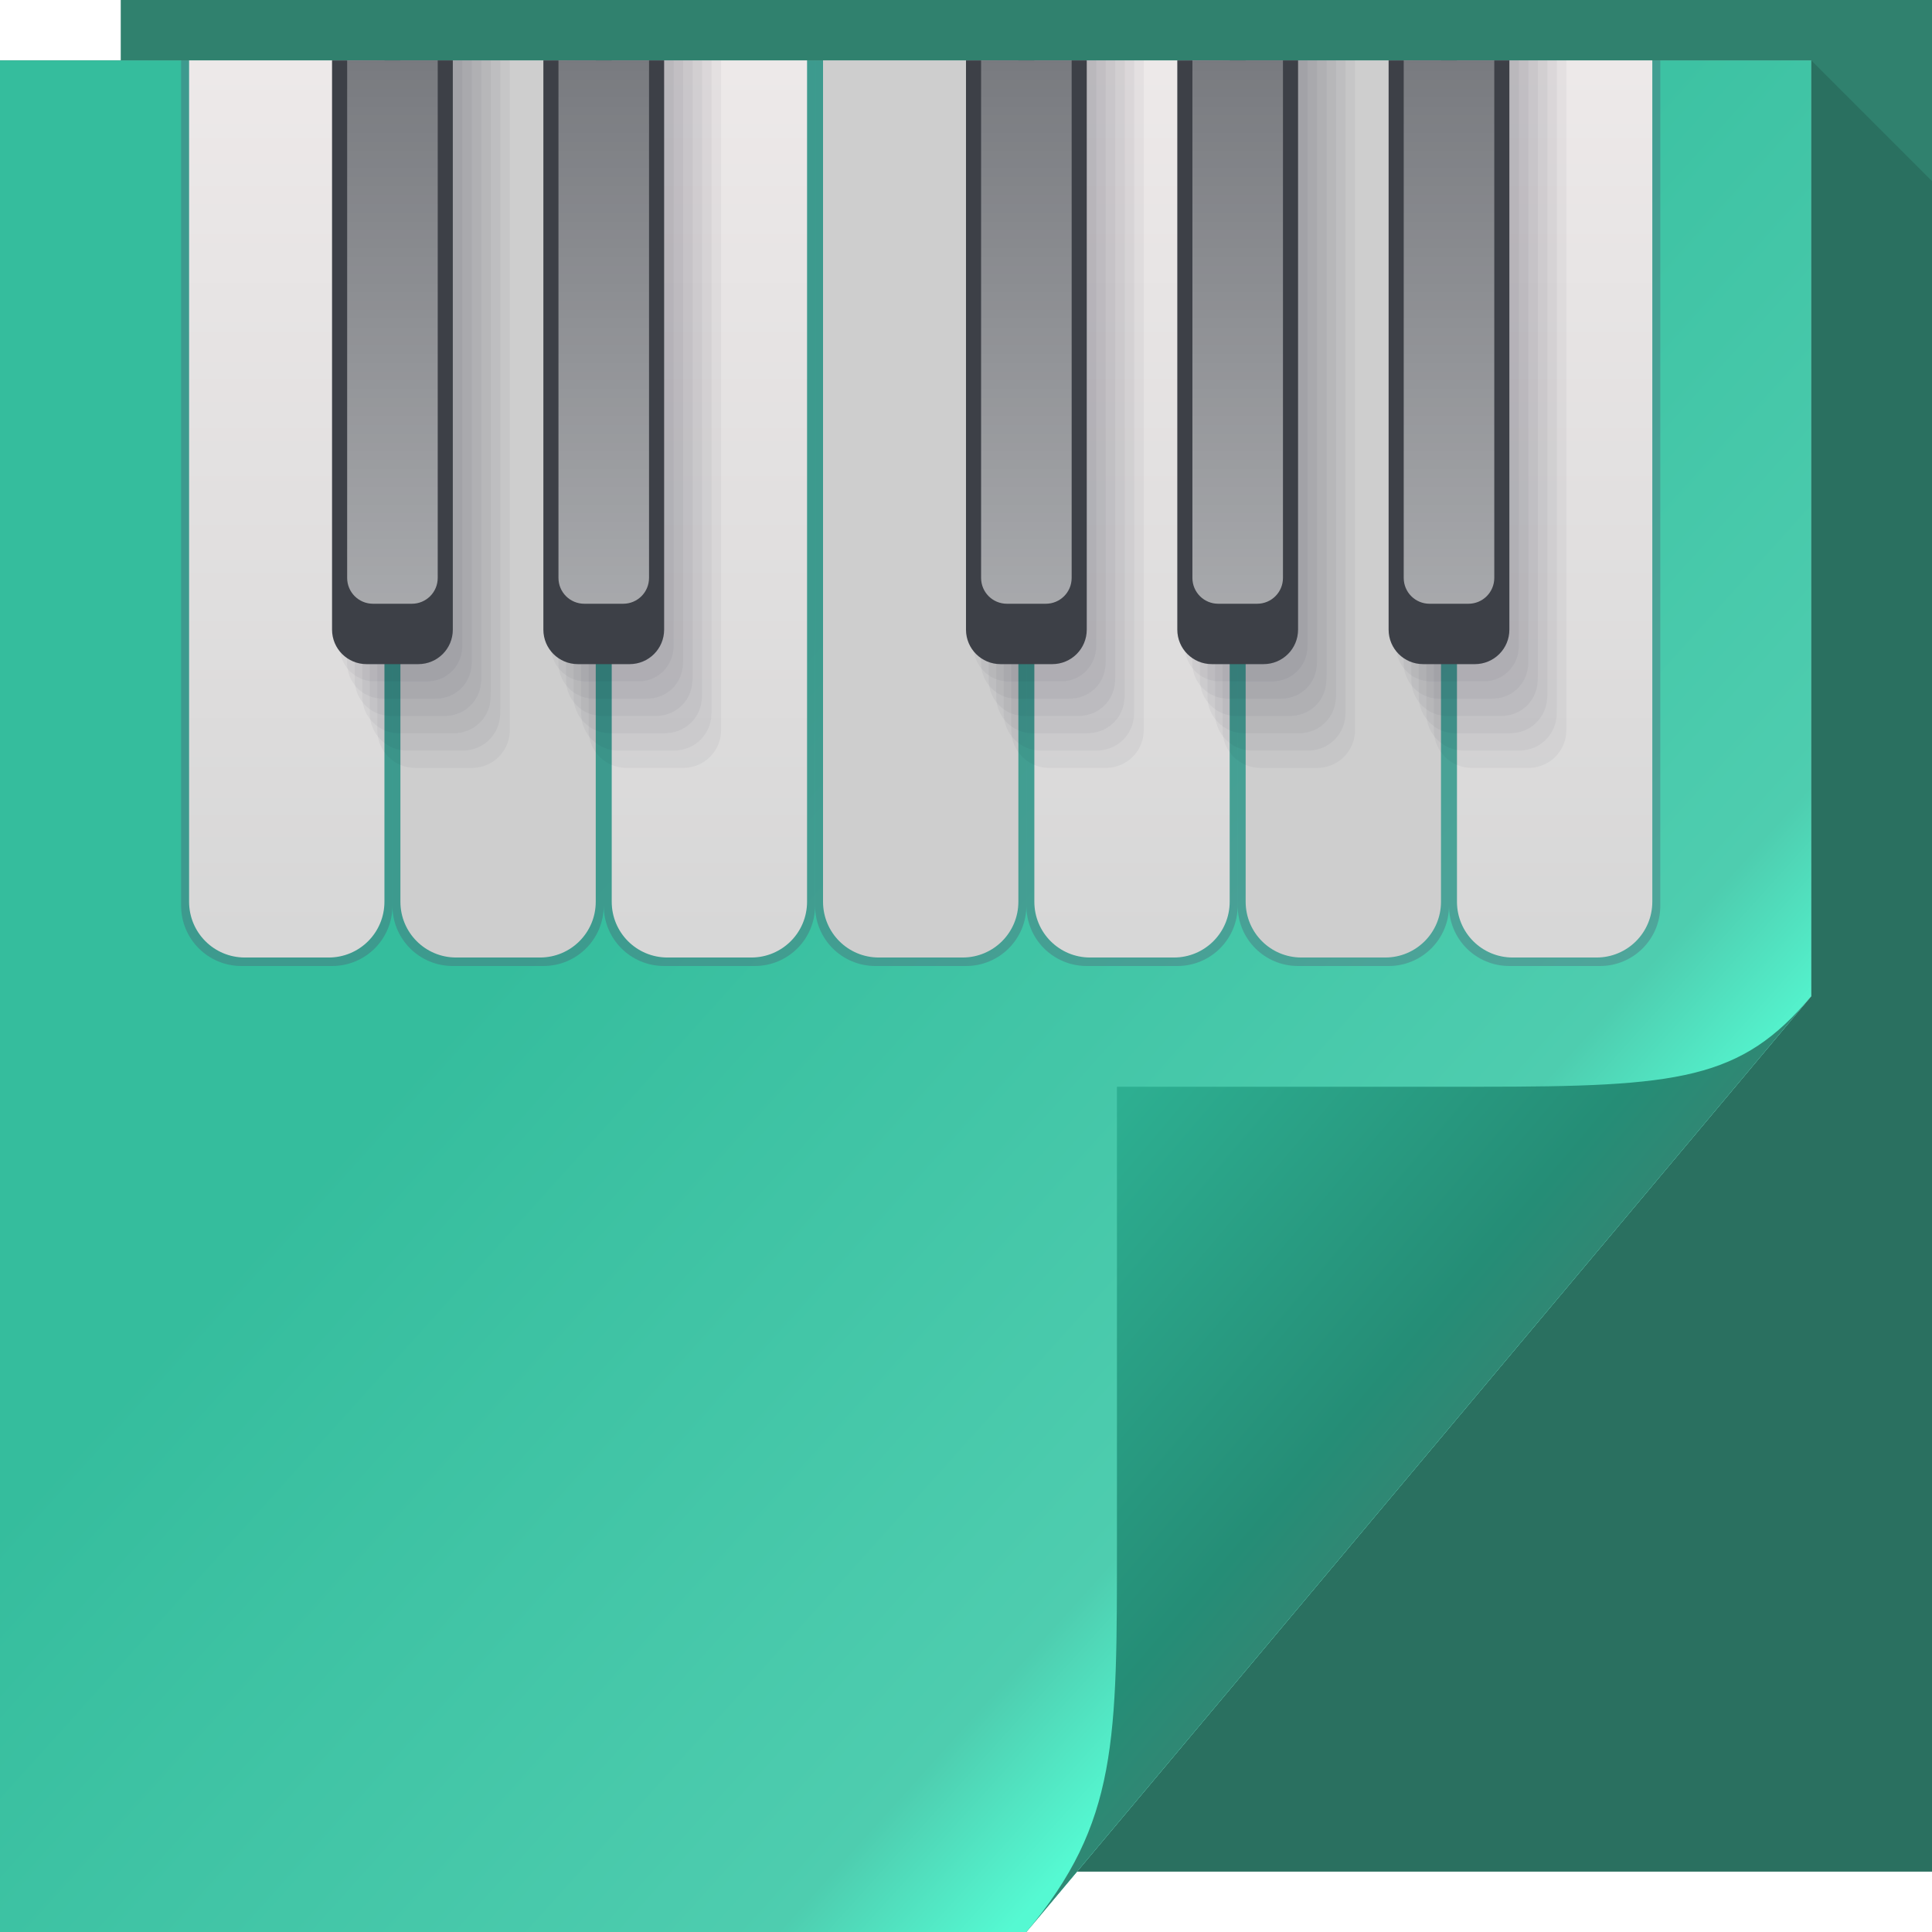
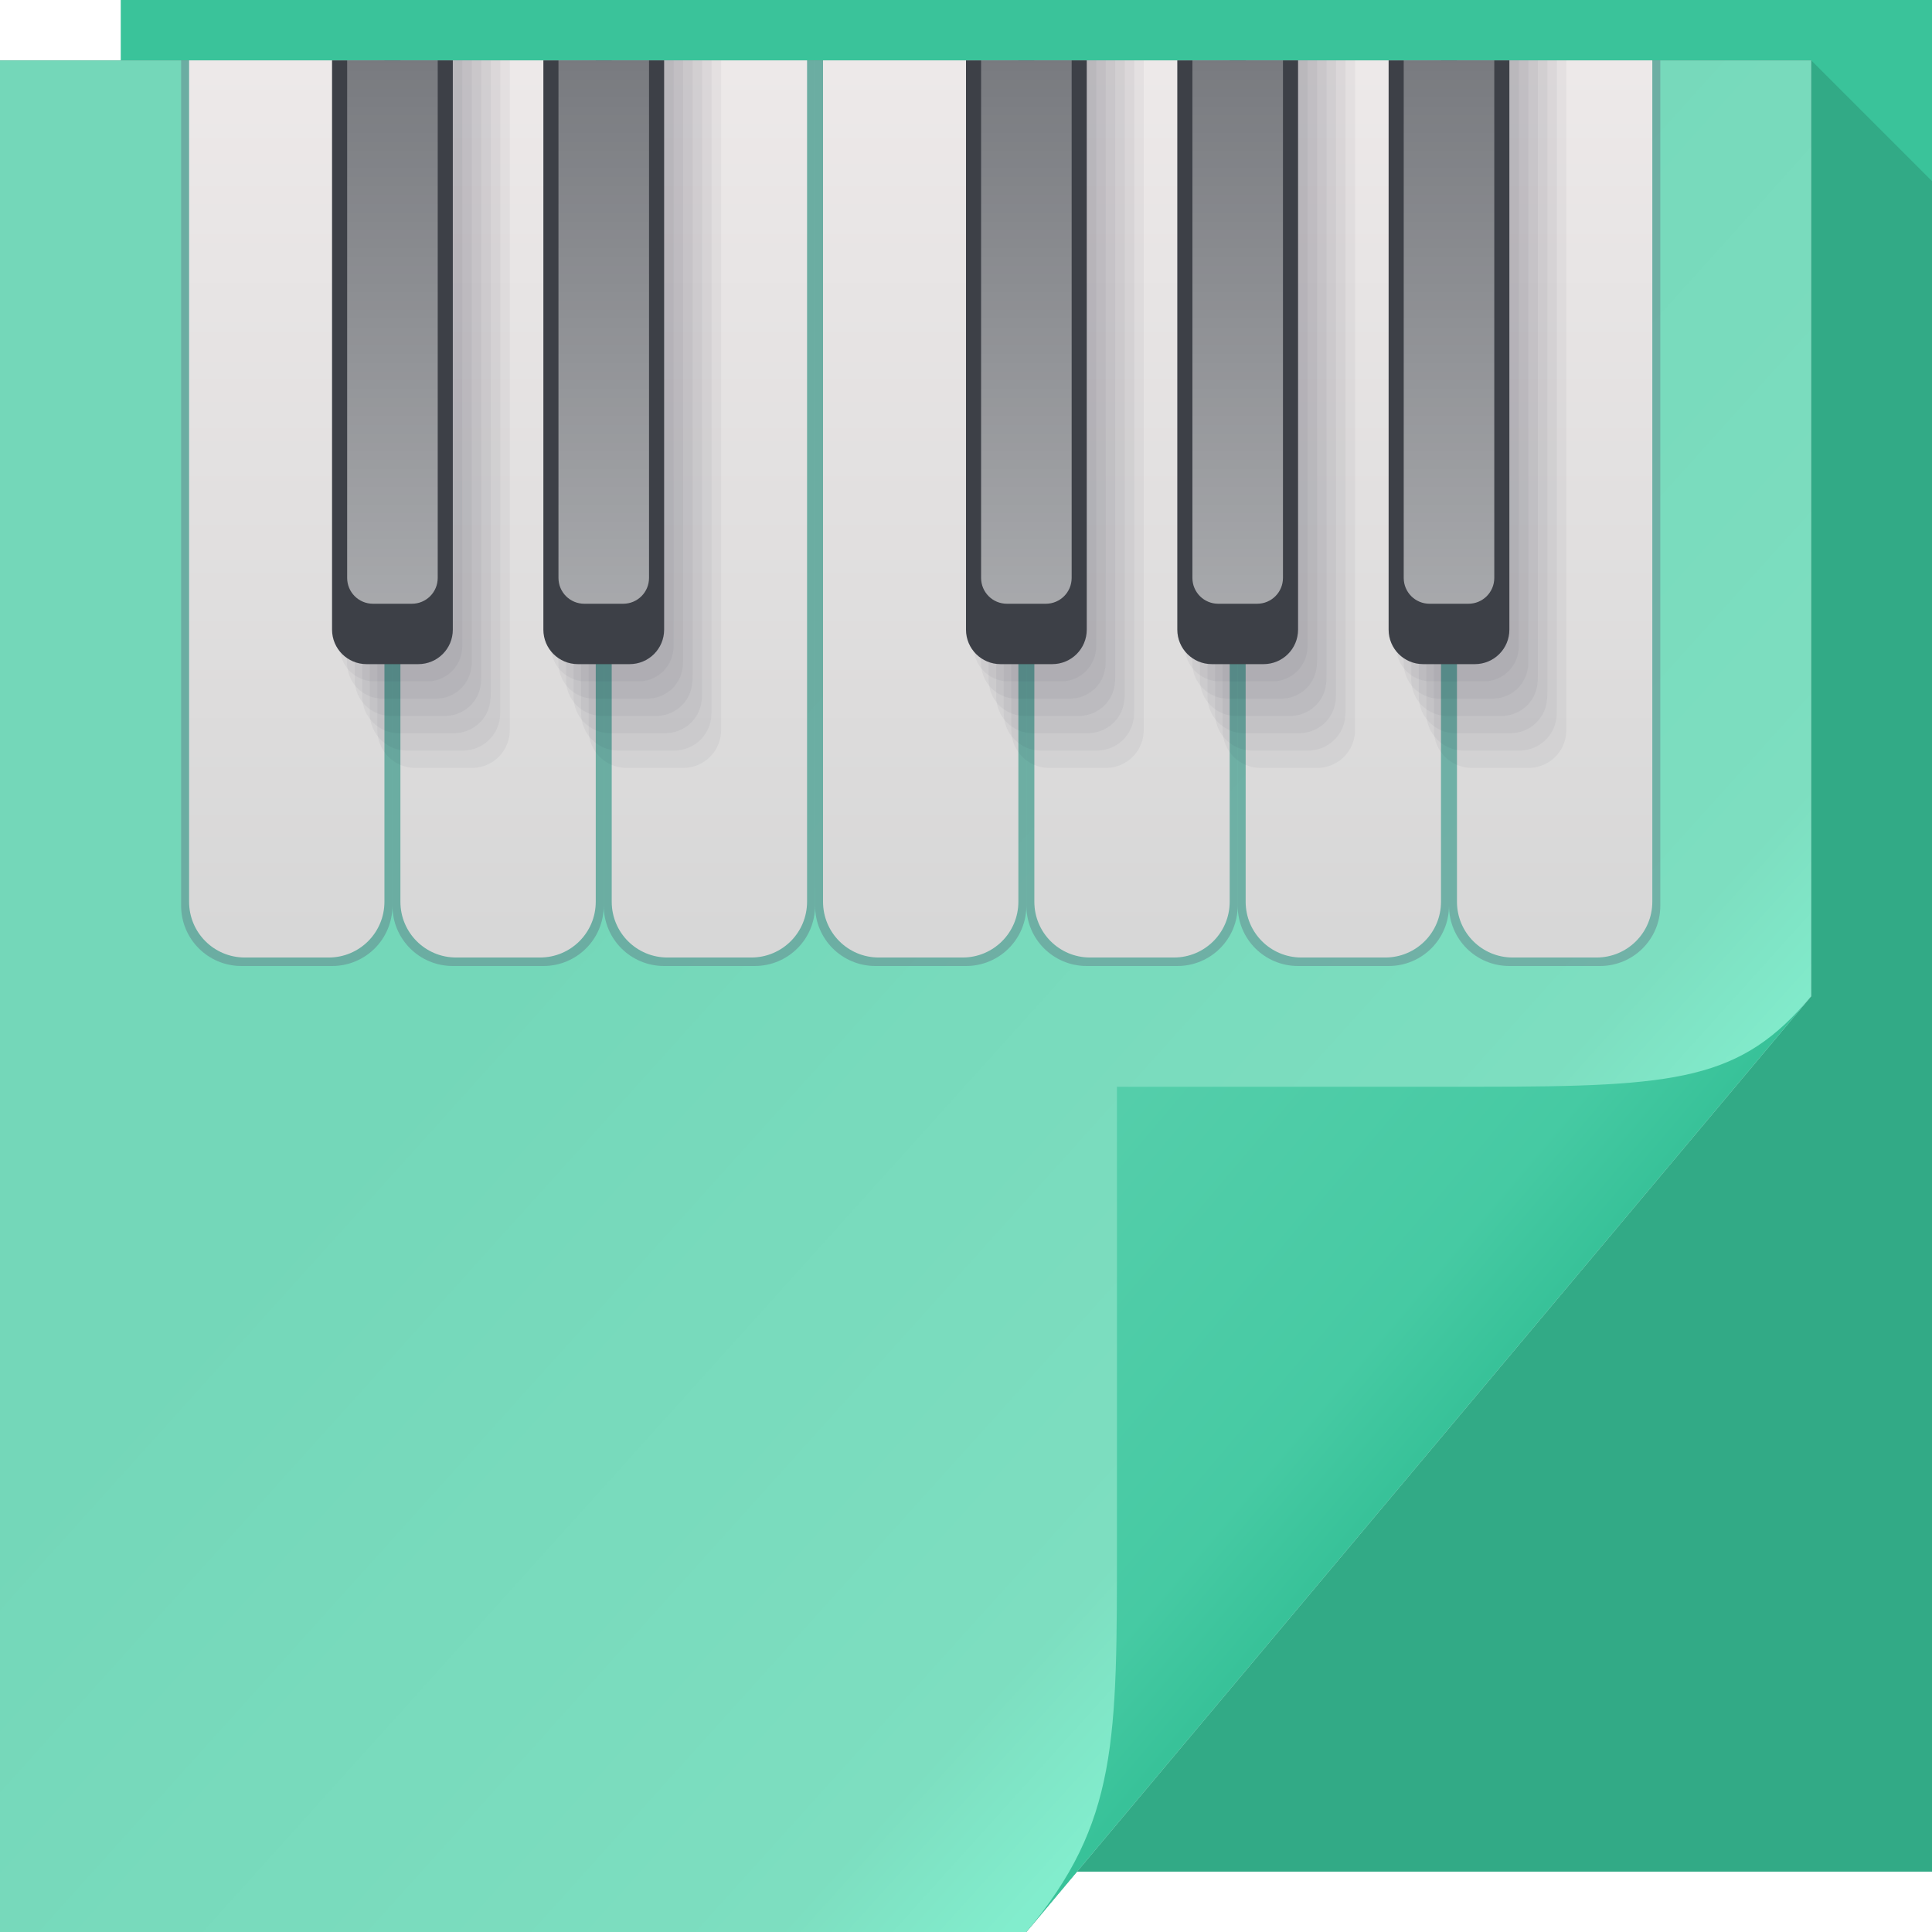
<svg xmlns="http://www.w3.org/2000/svg" xmlns:xlink="http://www.w3.org/1999/xlink" width="64" height="64" version="1.1">
  <defs>
    <linearGradient id="linearGradient4259-6" x1="48.918" x2="32.67" y1="46.214" y2="24" gradientUnits="userSpaceOnUse">
      <stop stop-color="#fff" stop-opacity=".53" offset="0" />
      <stop stop-color="#fff" stop-opacity="0" offset="1" />
    </linearGradient>
    <linearGradient id="linearGradient3830" x1="3113.4" x2="3113.4" y1="1664.4" y2="1602.4" gradientTransform="translate(-3067.6 -1600.2)" gradientUnits="userSpaceOnUse">
      <stop stop-color="#607277" offset="0" />
      <stop stop-color="#697c82" offset=".5" />
      <stop stop-color="#607277" offset=".516" />
      <stop stop-color="#697c82" offset="1" />
    </linearGradient>
    <radialGradient id="radialGradient3842" cx="30" cy="15.005" r="30" gradientTransform="matrix(1.452 0 0 1.5004 -13.56 -16.513)" gradientUnits="userSpaceOnUse">
      <stop stop-color="#ff7f2a" stop-opacity=".155" offset="0" />
      <stop stop-color="#ff7f2a" stop-opacity="0" offset="1" />
    </radialGradient>
    <linearGradient id="linearGradient1448" x2="18" y1="50" y2="50" gradientTransform="matrix(1 0 0 .75 2 -50.5)" gradientUnits="userSpaceOnUse">
      <stop stop-color="#fff" stop-opacity=".307" offset="0" />
      <stop stop-color="#fff" stop-opacity=".548" offset="1" />
    </linearGradient>
    <linearGradient id="linearGradient3060" x1="31" x2="2.158" y1="-9" y2="-9" gradientTransform="matrix(1 0 0 .92424 0 -.71973)" gradientUnits="userSpaceOnUse">
      <stop stop-color="#d7d7d7" offset="0" />
      <stop stop-color="#ede9e9" offset="1" />
    </linearGradient>
-     <linearGradient id="linearGradient6027" x1="31" x2="2.158" y1="-9" y2="-9" gradientTransform="matrix(1 0 0 .92424 -6.294e-7 -7.7197)" gradientUnits="userSpaceOnUse">
-       <stop stop-color="#c2c2c2" style="stop-color:#cecece" offset="0" />
-       <stop stop-color="#dbd3d3" style="stop-color:#cecece" offset="1" />
+     <linearGradient id="linearGradient6027" x1="31" x2="2.158" y1="-9" y2="-9" gradientTransform="matrix(1 0 0 .92424 -6.294e-7 -7.7197)" gradientUnits="userSpaceOnUse" xlink:href="#linearGradient3060">
+       <stop stop-color="#d7d7d7" offset="0" />
+       <stop stop-color="#ede9e9" offset="1" />
    </linearGradient>
    <linearGradient id="linearGradient18334" x1="49.95" x2="38.337" y1="44.786" y2="34.973" gradientUnits="userSpaceOnUse">
-       <stop stop-color="#347566" style="stop-color:#2f8874" offset="0" />
-       <stop stop-color="#397f6f" style="stop-color:#258d76" offset=".167" />
-       <stop stop-color="#439985" style="stop-color:#2daf91" offset="1" />
+       <stop stop-color="#38c299" offset="0" />
+       <stop stop-color="#46caa3" offset=".239" />
+       <stop stop-color="#54ceaa" offset="1" />
    </linearGradient>
    <linearGradient id="linearGradient103171" x1="34.335" x2="9.096" y1="62.962" y2="40.223" gradientUnits="userSpaceOnUse">
-       <stop stop-color="#6ee0c5" style="stop-color:#55f9d2" offset="0" />
-       <stop stop-color="#50baa1" style="stop-color:#4ecdaf" offset=".167" />
-       <stop stop-color="#4aa892" style="stop-color:#35bd9d" offset="1" />
+       <stop stop-color="#82edcd" offset="0" />
+       <stop stop-color="#7ddec0" offset=".167" />
+       <stop stop-color="#74d7b9" offset="1" />
    </linearGradient>
+     <linearGradient id="linearGradient225445" x1="34.335" x2="9.096" y1="62.962" y2="40.223" gradientUnits="userSpaceOnUse" xlink:href="#linearGradient103171" />
  </defs>
-   <g>
-     <path d="m4 0h60v62h-60z" fill="#367b6b" style="fill:#30816e" />
-     <path d="m60 2v31l-24.322 29h28.322v-25-31l-4-4z" fill-opacity=".13" />
-     <path d="m0 2h60v31l-26 31h-34z" fill="url(#linearGradient4259-6)" />
-   </g>
-   <g>
-     <g>
-       <path d="m0 2h60v31l-26 31h-34z" color="#000000" fill="url(#linearGradient3830)" overflow="visible" />
-       <path d="m0 2h60v31l-26 31h-34z" color="#000000" fill="url(#radialGradient3842)" overflow="visible" />
-       <path d="m0 2h60v31l-26 31h-34z" color="#000000" fill="url(#linearGradient103171)" overflow="visible" />
-     </g>
-     <path d="m34 64 26-31c-2.329 2.776-4.361 3-11 3h-12v15c0 6.644 0.044 9.37-3 13z" fill="url(#linearGradient18334)" style="fill:url(#linearGradient18334)" />
-   </g>
+   <path d="m4 0h60v62h-60z" fill="#3ac39a" />
+   <path d="m60 2v31l-24.322 29h28.322v-56l-4-4z" fill-opacity=".13" />
+   <path d="m0 2h60v31l-26 31h-34z" fill="url(#linearGradient4259-6)" />
+   <path d="m0 2h60v31l-26 31h-34z" color="#000000" fill="url(#linearGradient3830)" overflow="visible" />
+   <path d="m0 2h60v31l-26 31h-34z" color="#000000" fill="url(#radialGradient3842)" overflow="visible" />
+   <path d="m0 2h60v31l-26 31h-34z" color="#000000" fill="url(#linearGradient225445)" overflow="visible" />
+   <path d="m34 64 26-31c-2.329 2.776-4.361 3-11 3h-12v15c0 6.644 0.044 9.37-3 13z" fill="url(#linearGradient18334)" />
  <g id="g2389">
    <path transform="rotate(90)" d="m2-13h28c1.108 0 2 0.892 2 2v3c0 1.108-0.892 2-2 2h-28z" fill="#543e64" fill-opacity=".272" />
    <path transform="rotate(90)" d="m2-12.735h27.87c1.024 0 1.849 0.824 1.849 1.849v2.773c0 1.024-0.824 1.849-1.849 1.849h-27.87z" fill="url(#linearGradient3060)" stroke-width=".961" />
  </g>
  <g id="g2392">
    <path transform="rotate(90)" d="m2-20h28c1.108 0 2 0.892 2 2v3c0 1.108-0.892 2-2 2h-28z" fill="#543e64" fill-opacity=".272" stop-color="#000000" />
    <path transform="rotate(90)" d="m2-19.735h27.87c1.024 0 1.849 0.824 1.849 1.849v2.773c0 1.024-0.824 1.849-1.849 1.849h-27.87z" fill="url(#linearGradient6027)" stroke-width=".961" />
  </g>
  <g id="g2386">
    <g fill="#0e0e1e" fill-opacity=".04" stroke-width=".617px">
-       <path d="m15 2v18.857c0 0.087-0.01 0.172-0.028 0.254-0.115 0.51-0.569 0.889-1.115 0.889h-0.157-1.558c-0.021 0-0.042-6e-4 -0.063-0.002-0.592-0.032-1.062-0.51-1.08-1.105-3e-4 -0.012-5e-4 -0.024-5e-4 -0.036v-18.857h0.221 3.779" />
+       <path d="m15 2v18.857c0 0.087-0.01 0.172-0.028 0.254-0.115 0.51-0.569 0.889-1.115 0.889h-1.714c-0.021 0-0.042-6e-4 -0.063-0.002-0.592-0.032-1.062-0.51-1.08-1.105-3e-4 -0.012-5e-4 -0.024-5e-4 -0.036v-18.857h4" />
      <path d="m15.315 2v19.362c0 0.105-0.008 0.193-0.023 0.261-0.096 0.531-0.551 0.933-1.108 0.948-0.01 0.001-0.07 0.002-0.161 0.002h-1.599c-0.025 0-0.047-5e-4 -0.065-0.001-0.609-0.026-1.094-0.518-1.109-1.13-3e-4 -0.01-5e-4 -0.022-5e-4 -0.037v-19.362c0-0.028 0.068-0.043 0.184-0.043h3.881" />
      <path d="m15.629 2v19.867c0 0.122-0.006 0.214-0.019 0.268-0.076 0.551-0.534 0.977-1.101 1.006-0.02 0.003-0.08 0.004-0.165 0.004h-1.641c-0.03 0-0.052-3e-4 -0.066-0.001-0.626-0.021-1.126-0.526-1.138-1.155-3e-4 -0.008-4e-4 -0.021-4e-4 -0.038v-19.867c0-0.056 0.054-0.085 0.147-0.085h3.982" />
      <path d="m15.944 2v20.372c0 0.14-0.005 0.234-0.014 0.275-0.057 0.572-0.517 1.021-1.093 1.065-0.03 0.004-0.09 0.006-0.169 0.006h-1.682c-0.034 0-0.058-3e-4 -0.068-9e-4 -0.643-0.016-1.158-0.534-1.167-1.179-2e-4 -0.006-3e-4 -0.019-3e-4 -0.039v-20.372c0-0.083 0.041-0.128 0.11-0.128h4.083" />
      <path d="m16.258 2v20.877c0 0.158-0.003 0.255-0.009 0.282-0.038 0.592-0.499 1.065-1.086 1.123-0.04 0.006-0.1 0.009-0.173 0.009h-1.724c-0.038 0-0.063-2e-4 -0.07-6e-4 -0.66-0.011-1.19-0.543-1.196-1.204-1e-4 -0.004-2e-4 -0.017-2e-4 -0.04v-20.877c0-0.111 0.027-0.17 0.074-0.17h4.185" />
      <path d="m16.573 2v21.382c0 0.175-0.002 0.276-0.005 0.29-0.019 0.612-0.482 1.109-1.079 1.182-0.049 0.007-0.11 0.011-0.177 0.011h-1.765c-0.043 0-0.068-1e-4 -0.072-3e-4 -0.677-0.005-1.222-0.551-1.225-1.229-1e-4 -2e-3 -1e-4 -0.016-1e-4 -0.041v-21.382c0-0.139 0.014-0.213 0.037-0.213h4.286" />
-       <path d="m16.888 2v21.887 0.297c0 0.633-0.464 1.153-1.072 1.241-0.059 0.009-0.12 0.013-0.182 0.013h-1.807-0.074c-0.695 0-1.254-0.559-1.254-1.254v-0.042-21.886-0.255z" />
+       <path d="m16.888 2v22.184c0 0.633-0.464 1.153-1.072 1.241-0.059 0.009-0.12 0.013-0.182 0.013h-1.88c-0.695 0-1.254-0.559-1.254-1.254v-22.183z" />
    </g>
    <path d="m15 2v18.857c0 0.633-0.51 1.143-1.143 1.143h-1.714c-0.633 0-1.143-0.51-1.143-1.143v-18.857z" fill="#3d4047" stroke-width=".617" />
    <path transform="rotate(90)" d="m2-14.5h17.143c0.475 0 0.857 0.382 0.857 0.857v1.286c0 0.475-0.382 0.857-0.857 0.857h-17.143z" fill="url(#linearGradient1448)" stroke-width=".535" />
  </g>
  <use transform="translate(14)" width="100%" height="100%" xlink:href="#g2389" />
  <use transform="translate(28)" width="100%" height="100%" xlink:href="#g2389" />
  <use transform="translate(42)" width="100%" height="100%" xlink:href="#g2389" />
  <use transform="translate(14)" width="100%" height="100%" xlink:href="#g2392" />
  <use transform="translate(28)" width="100%" height="100%" xlink:href="#g2392" />
  <use transform="translate(7)" width="100%" height="100%" xlink:href="#g2386" />
  <use transform="translate(21)" width="100%" height="100%" xlink:href="#g2386" />
  <use transform="translate(28)" width="100%" height="100%" xlink:href="#g2386" />
  <use transform="translate(35)" width="100%" height="100%" xlink:href="#g2386" />
</svg>
